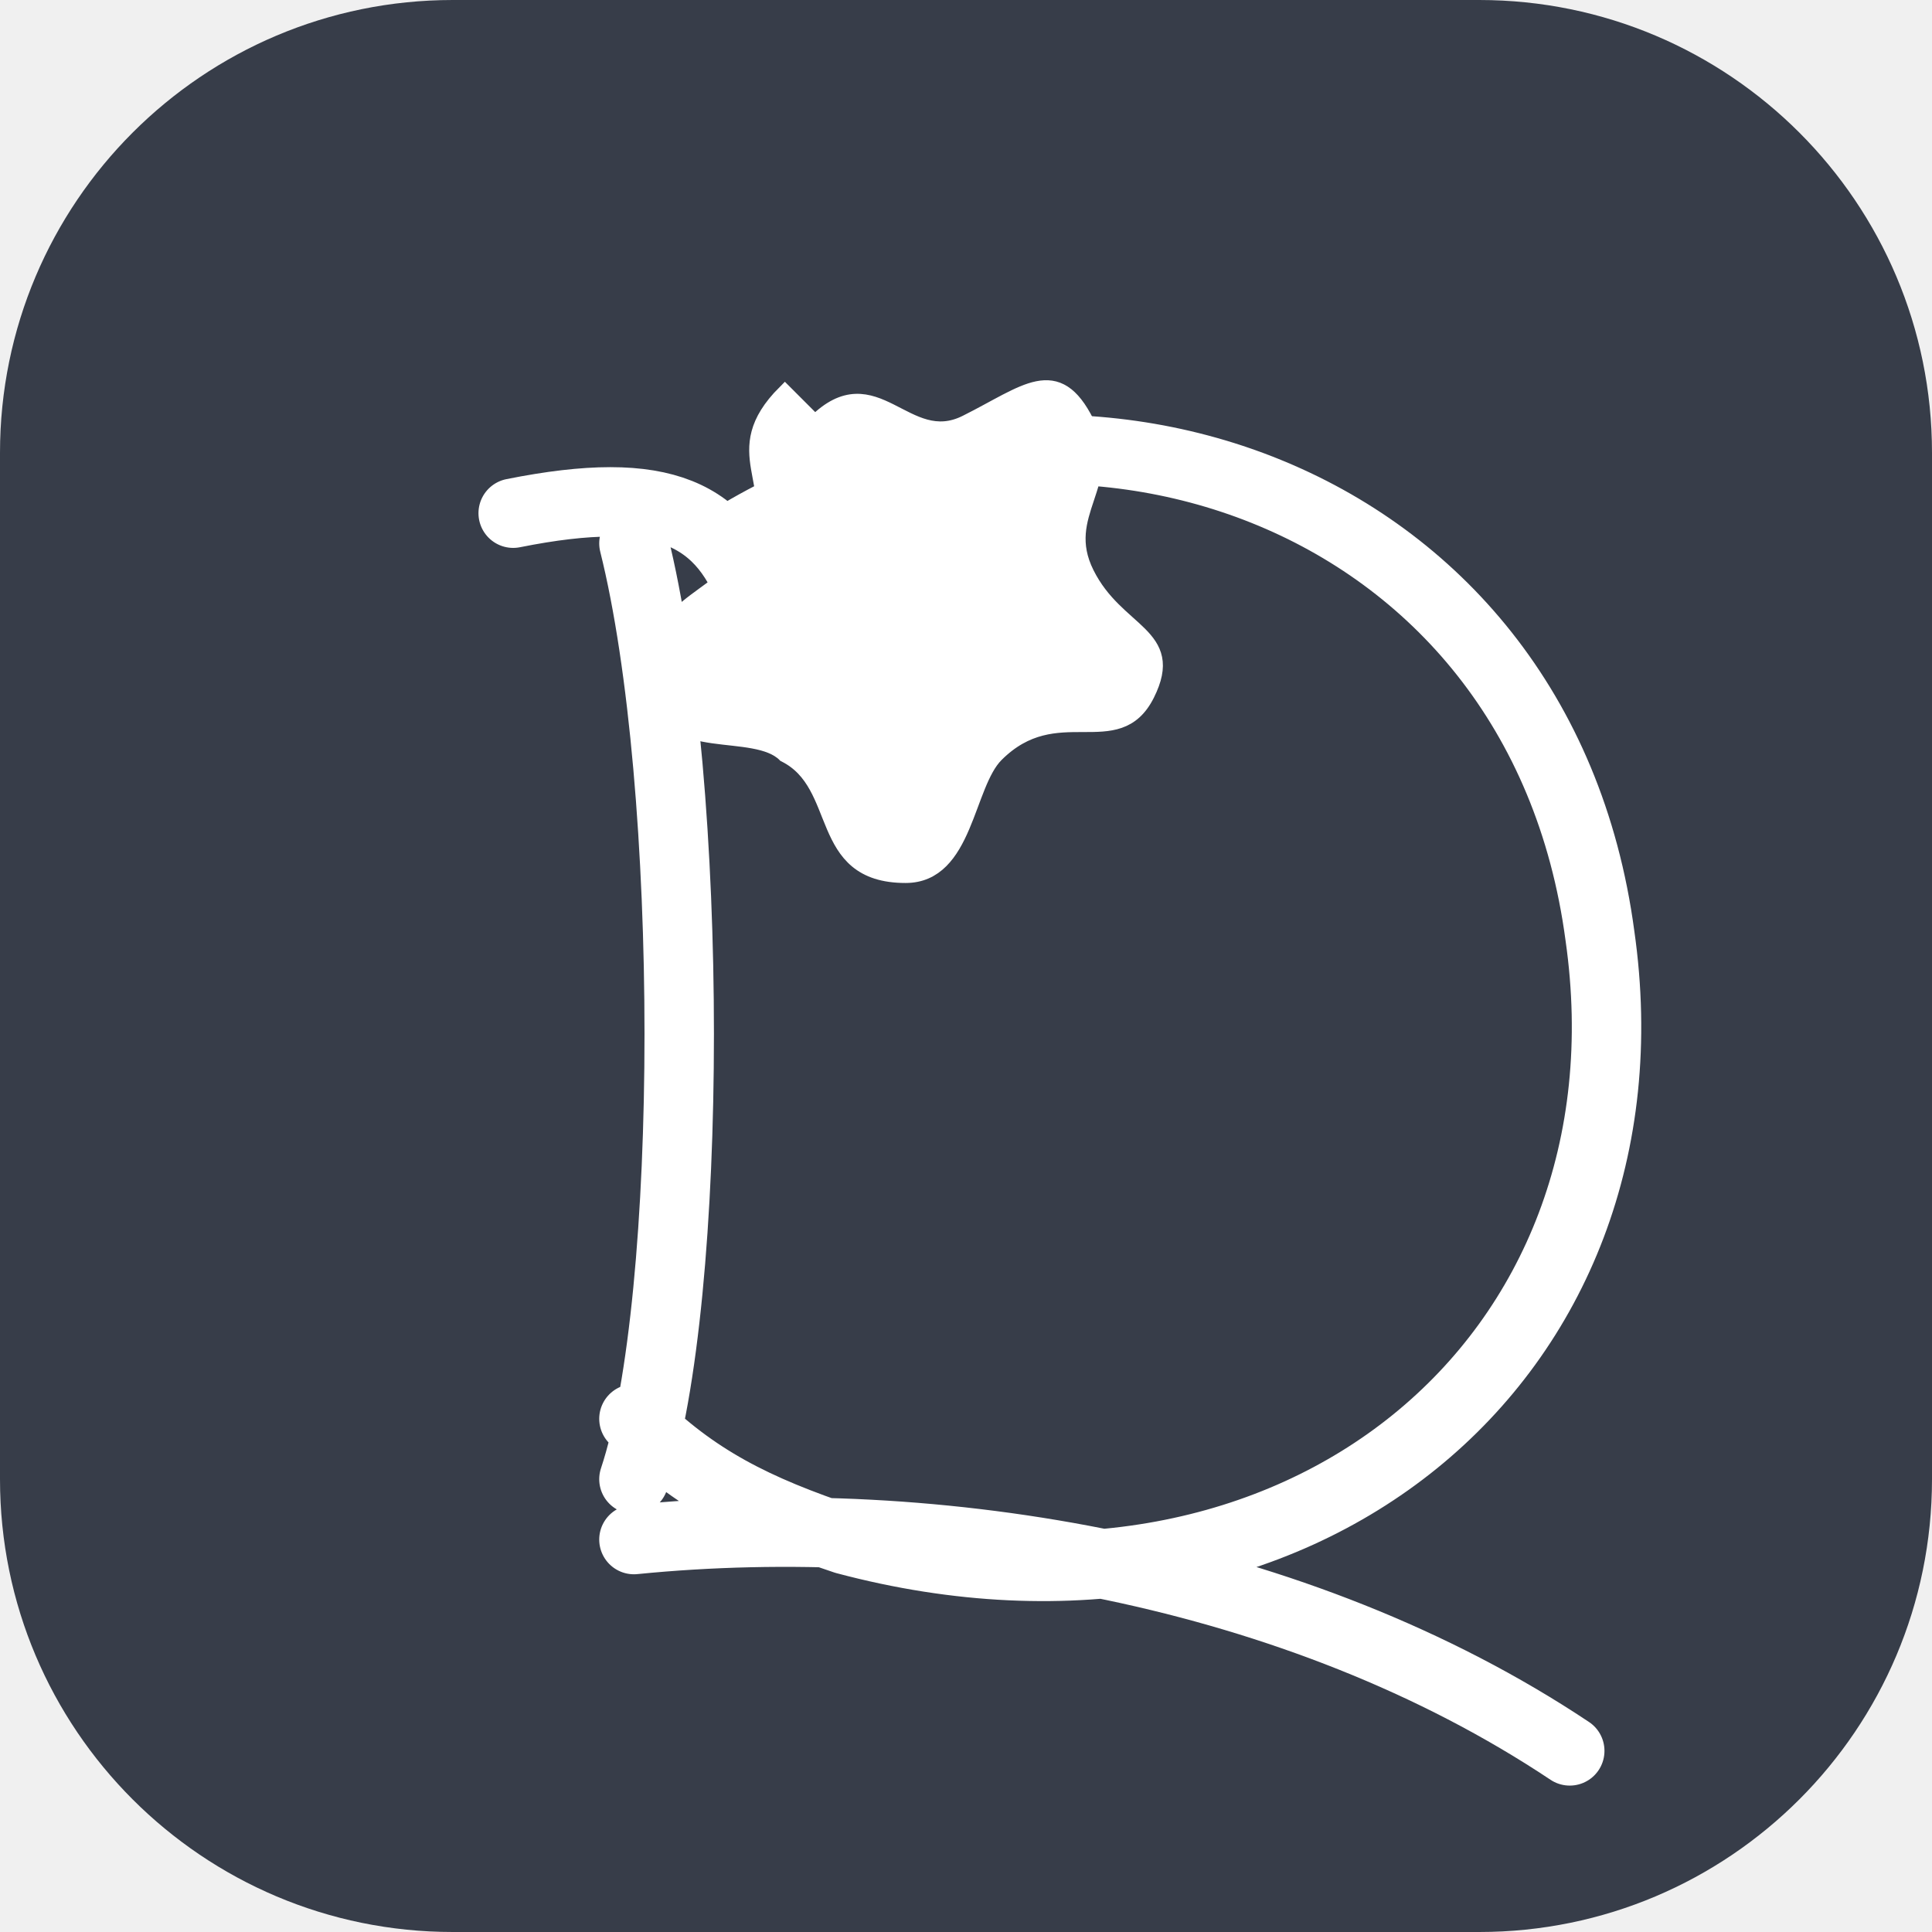
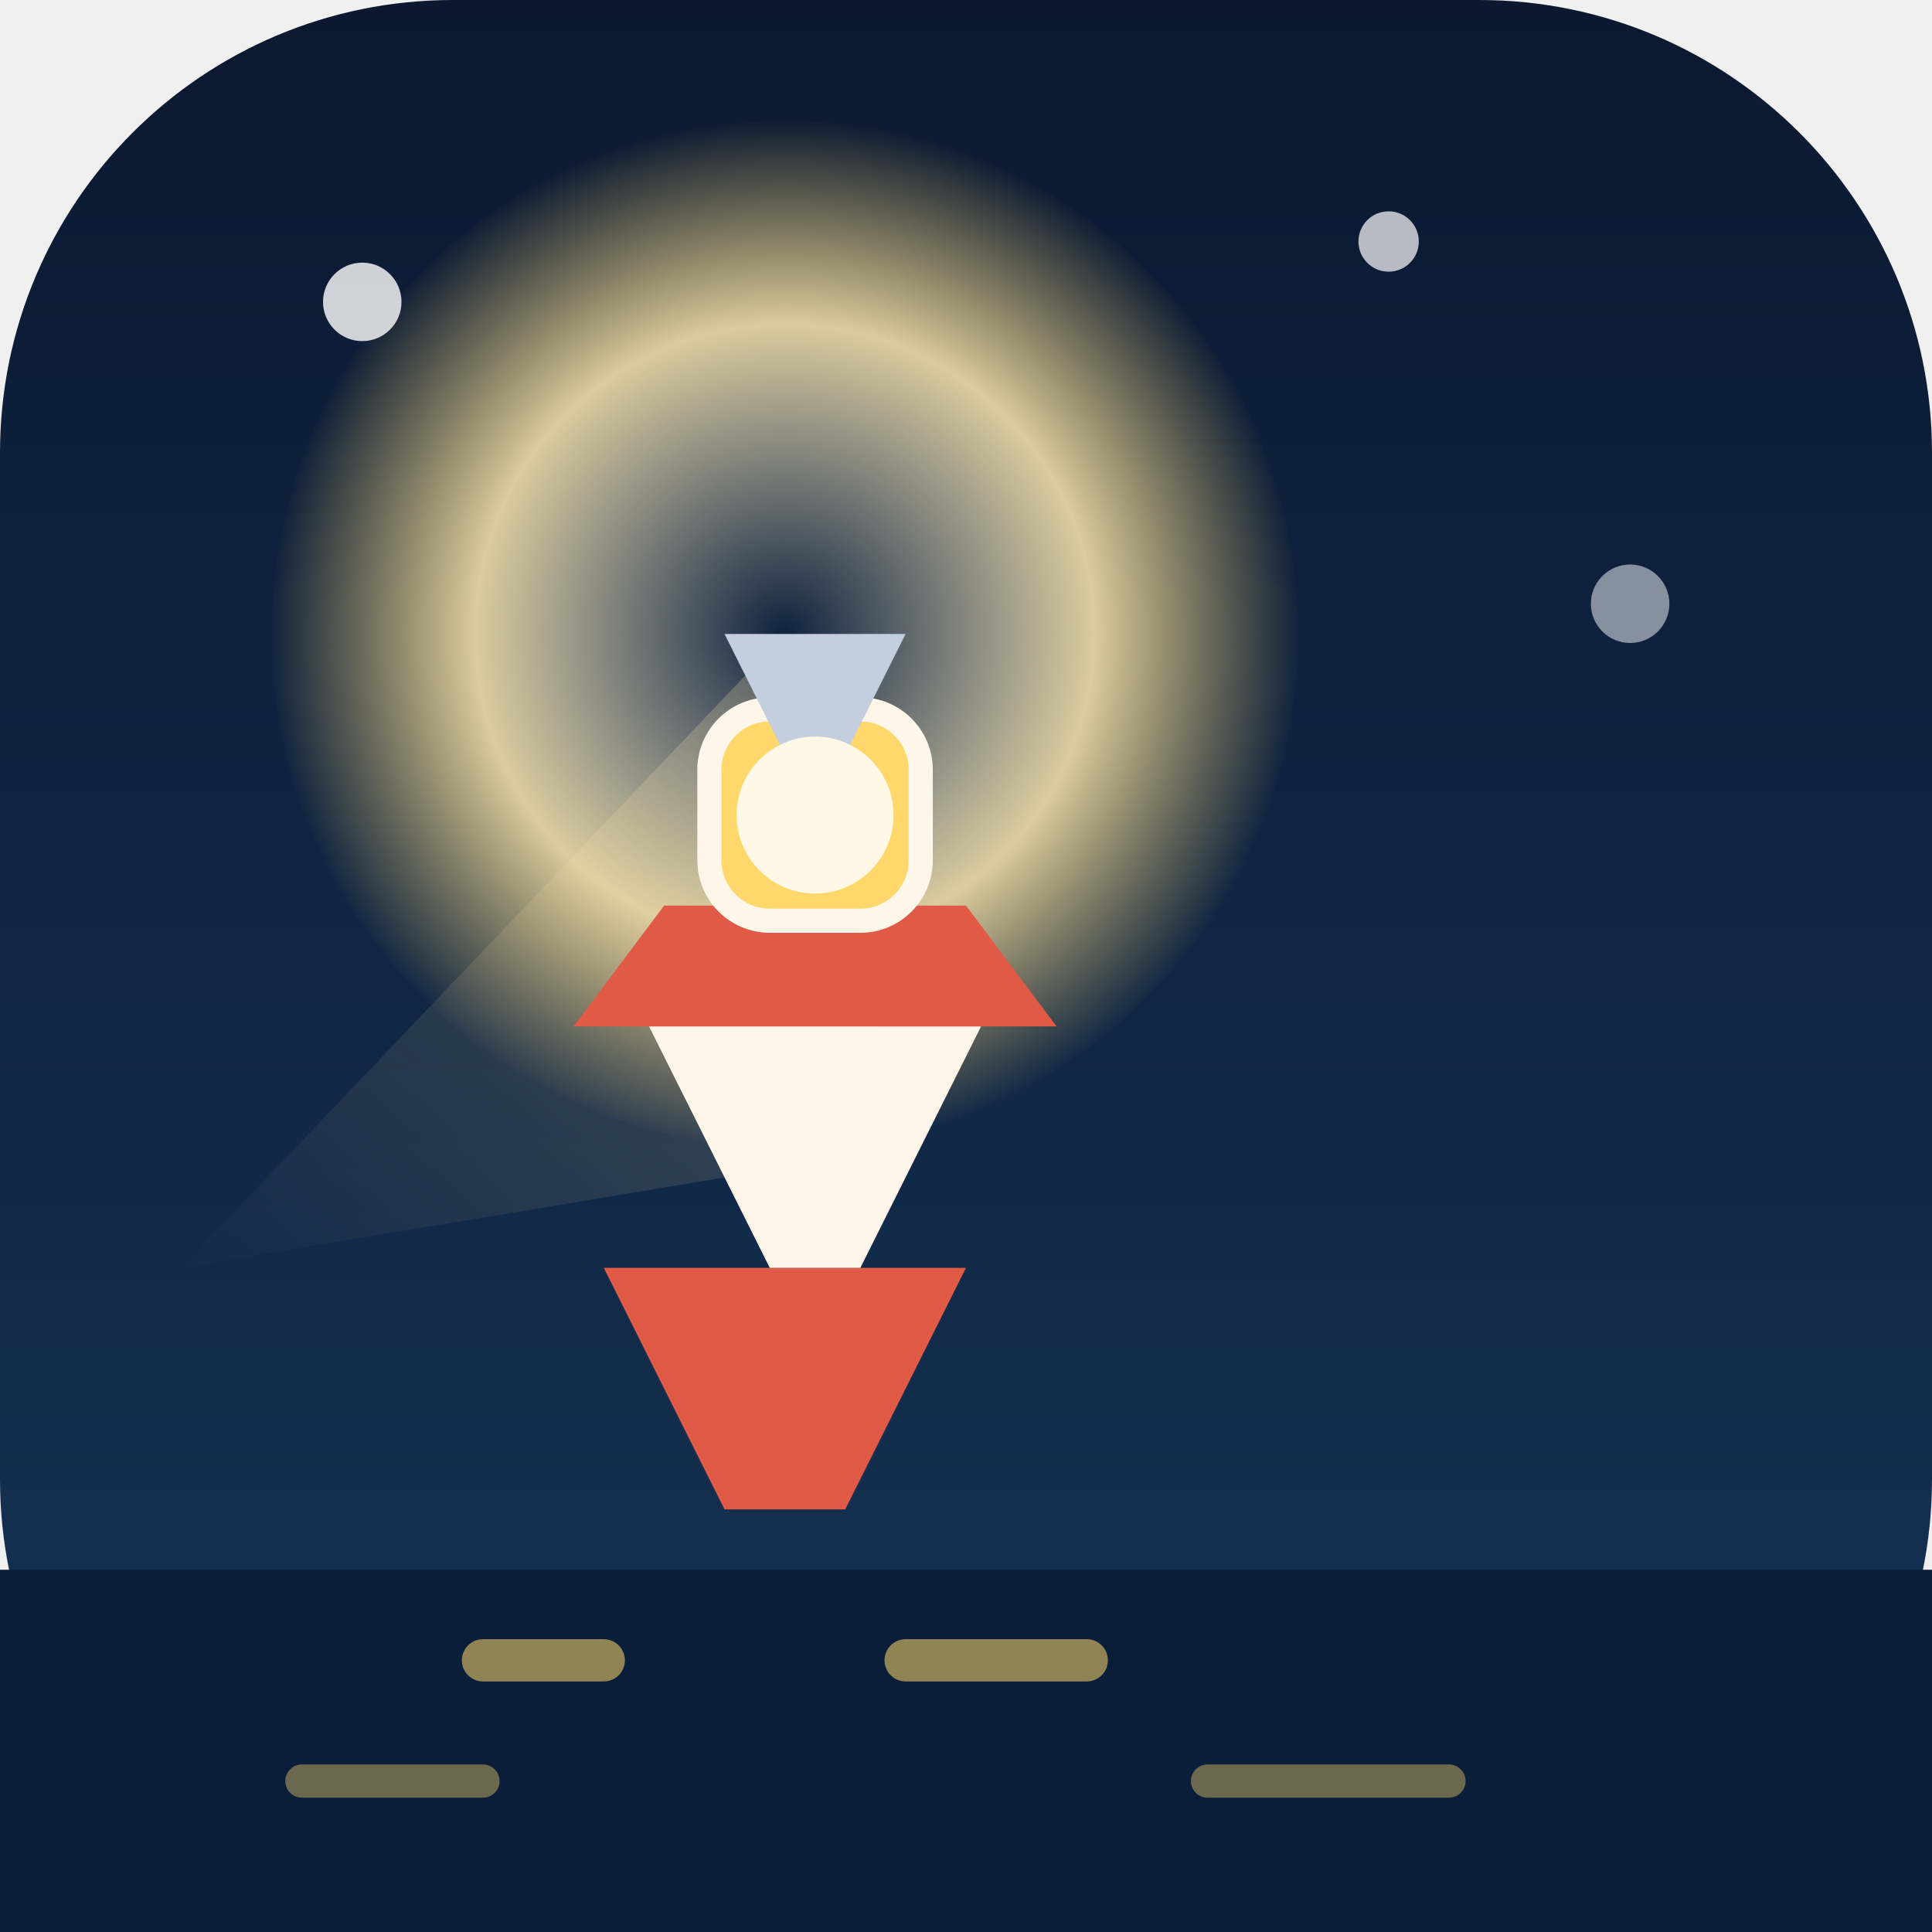
<svg xmlns="http://www.w3.org/2000/svg" viewBox="0 0 64 64">
  <defs>
-     <linearGradient id="b" x1="8" y1="4" x2="58" y2="60">
-       <stop stop-color="#373d49" />
-       <stop offset="1" stop-color="#080b10" />
+     <linearGradient id="night" x1="0" y1="0" x2="0" y2="1">
+       <stop stop-color="#0b1830" />
+       <stop offset="1" stop-color="#153457" />
    </linearGradient>
-     <linearGradient id="s" x1="12" y1="9" x2="54" y2="56">
-       <stop stop-color="#fff" />
-       <stop offset=".55" stop-color="#bde8ff" />
-       <stop offset="1" stop-color="#ffd0ef" />
+     <radialGradient id="glow" cx=".5" cy=".5" r=".5">
+       <stop stop-color="#fff6d8" stop-opacity="0" />
+       <stop offset=".6" stop-color="#ffe9b0" stop-opacity=".85" />
+       <stop offset="1" stop-color="#ffd76a" stop-opacity="0" />
+     </radialGradient>
+     <linearGradient id="beam" x1="0" y1="1" x2="1" y2="0">
+       <stop stop-color="#ffd98a" stop-opacity="0" />
+       <stop offset="1" stop-color="#ffe9b8" stop-opacity=".55" />
    </linearGradient>
  </defs>
-   <rect width="64" height="64" rx="15" fill="url(#b)" />
-   <path d="M17 17c5-1 7 0 8 3m-4-2c2 8 2 25 0 31m3-31c11-7 27-2 29 13 2 14-10 24-25 20-3-1-5-2-7-4m0 4c10-1 22 1 31 7" fill="none" stroke="url(#s)" stroke-width="2.3" stroke-linecap="round" stroke-linejoin="round" />
-   <path d="M27 14c2-2 3 1 5 0 2-1 3-2 4 0 1 2-1 3 0 5 1 2 3 2 2 4-1 2-3 0-5 2-1 1-1 4-3 4-3 0-2-3-4-4-1-1-4 0-4-2-1-3 2-3 3-5 1-2-1-3 1-5Z" fill="url(#s)" stroke="#fff" stroke-width=".5" />
+   <rect width="64" height="64" rx="15" fill="url(#night)" />
+   <circle cx="26" cy="21" r="17" fill="url(#glow)" />
+   <path d="M26 21 6 42l24-4Z" fill="url(#beam)" opacity=".5" />
+   <path d="M20 42h12l-4 8H24Z" fill="#e05a45" />
+   <path d="M21.5 34h11l-4 8h-3Z" fill="#fff6ea" />
+   <path d="M22 30h10l3 4h-16Z" fill="#e05a45" />
+   <rect x="23.5" y="23.5" width="7" height="7" rx="2" fill="#ffd76a" stroke="#fff6ea" stroke-width=".8" />
+   <path d="M24 21h6l-2 4h-2Z" fill="#c3cede" />
+   <circle cx="27" cy="27" r="2.6" fill="#fff8e6" />
+   <path d="M0 52h64v12H0z" fill="#0a1e3a" />
+   <path d="M16 55h4M30 55h6" stroke="#ffd76a" stroke-width="1.4" stroke-linecap="round" opacity=".55" />
+   <path d="M10 59h6M40 59h8" stroke="#ffd76a" stroke-width="1.1" stroke-linecap="round" opacity=".4" />
+   <circle cx="12" cy="10" r="1.3" fill="#fff" opacity=".8" />
+   <circle cx="46" cy="8" r="1" fill="#fff" opacity=".7" />
+   <circle cx="54" cy="20" r="1.3" fill="#fff" opacity=".5" />
</svg>
